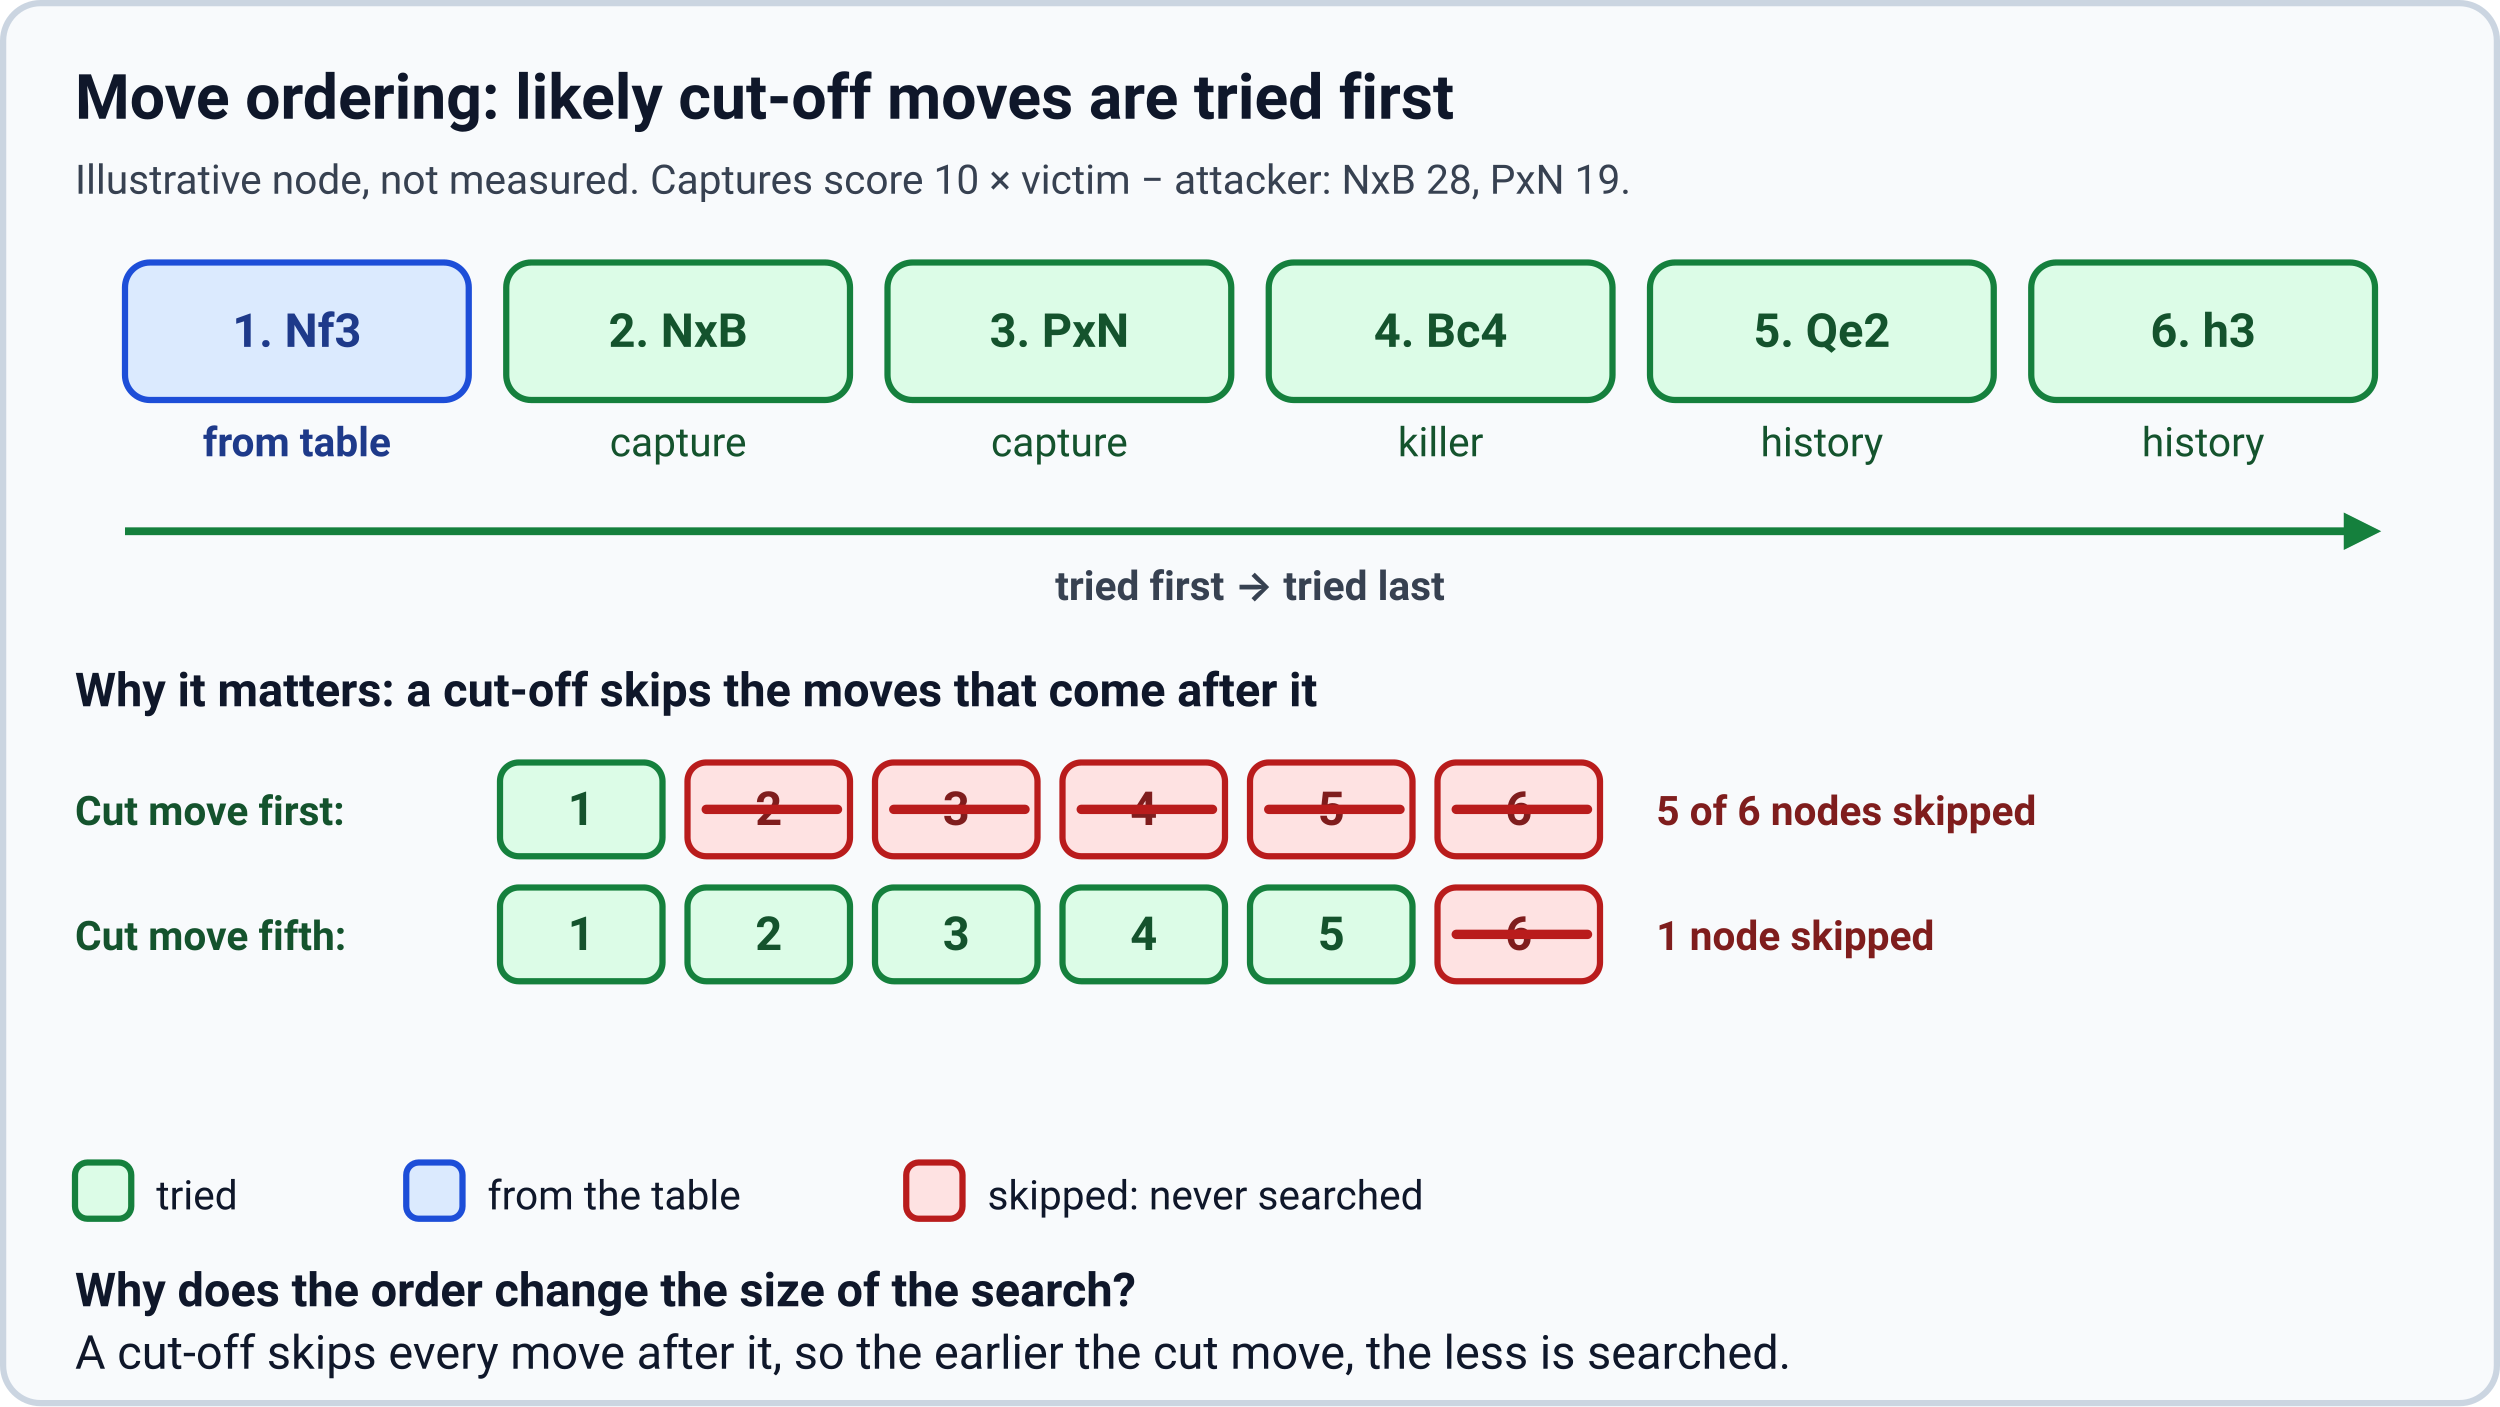
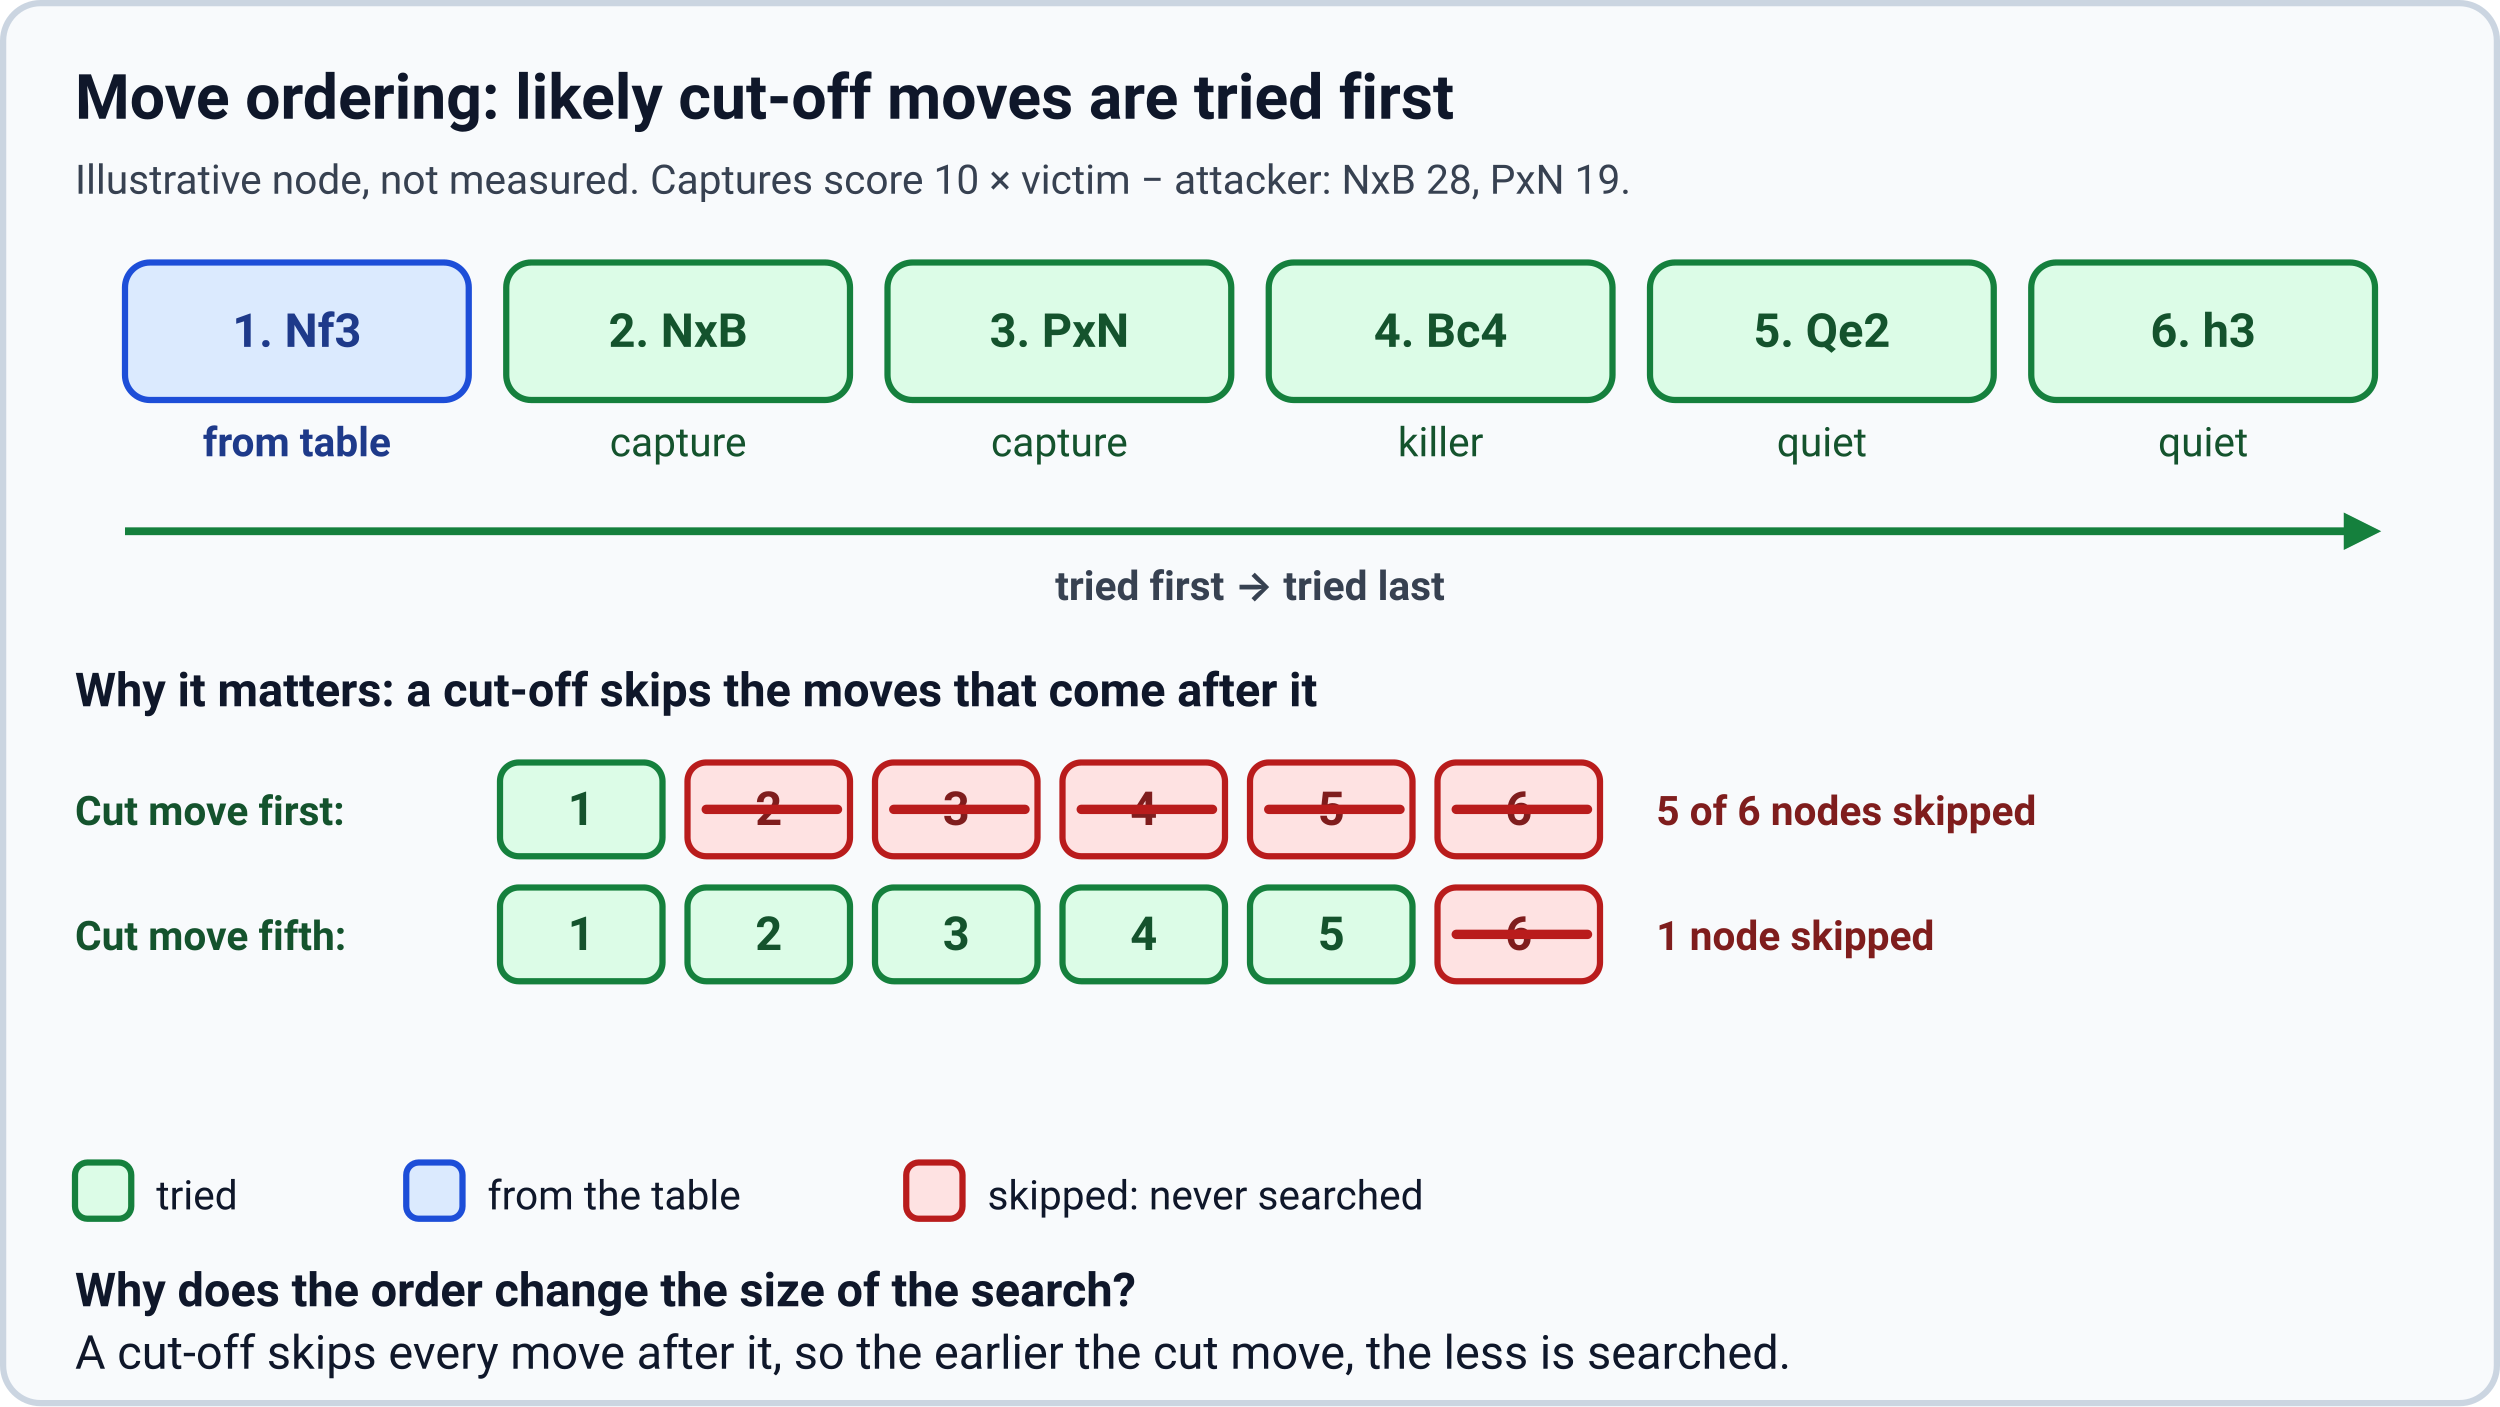
<svg xmlns="http://www.w3.org/2000/svg" viewBox="0 0 800 450" role="img" aria-labelledby="t d">
  <style>
    text { font-family: system-ui, -apple-system, "Segoe UI", Roboto, sans-serif; fill: #0f172a; }
    .title { font-size: 20px; font-weight: 700; }
    .q { font-size: 15px; }
    .label { font-size: 15px; }
    .small { font-size: 13px; }
    .bold { font-weight: 700; }
    .on { fill: #dcfce7; stroke: #15803d; stroke-width: 2; }
    .cut { fill: #fee2e2; stroke: #b91c1c; stroke-width: 2; }
    .blue { fill: #dbeafe; stroke: #1d4ed8; stroke-width: 2; }
    .gray { fill: #e5e7eb; stroke: #6b7280; stroke-width: 2; stroke-dasharray: 5 4; }
    .edge { stroke: #15803d; stroke-width: 2.5; fill: none; }
    .edge-cut { stroke: #b91c1c; stroke-width: 2.5; fill: none; stroke-dasharray: 6 5; }
    .t-green { fill: #14532d; }
    .t-red { fill: #7f1d1d; }
    .t-blue { fill: #1e3a8a; }
    .t-gray { fill: #374151; }
  </style>
  <rect x="1" y="1" width="798" height="448" rx="12" fill="#f8fafc" stroke="#cbd5e1" stroke-width="2" />
  <text x="24" y="38" class="title">Move ordering: likely cut-off moves are tried first</text>
  <text x="24" y="62" class="small t-gray">Illustrative node, not measured. Captures score 10 × victim − attacker: NxB 28, PxN 19.</text>
  <rect x="40" y="84" width="110" height="44" rx="8" class="blue" />
  <text x="95" y="111" text-anchor="middle" class="label bold t-blue">1. Nf3</text>
  <rect x="162" y="84" width="110" height="44" rx="8" class="on" />
  <text x="217" y="111" text-anchor="middle" class="label bold t-green">2. NxB</text>
  <rect x="284" y="84" width="110" height="44" rx="8" class="on" />
  <text x="339" y="111" text-anchor="middle" class="label bold t-green">3. PxN</text>
  <rect x="406" y="84" width="110" height="44" rx="8" class="on" />
  <text x="461" y="111" text-anchor="middle" class="label bold t-green">4. Bc4</text>
  <rect x="528" y="84" width="110" height="44" rx="8" class="on" />
  <text x="583" y="111" text-anchor="middle" class="label bold t-green">5. Qe2</text>
  <rect x="650" y="84" width="110" height="44" rx="8" class="on" />
  <text x="705" y="111" text-anchor="middle" class="label bold t-green">6. h3</text>
  <text x="95" y="146" text-anchor="middle" class="small bold t-blue">from table</text>
  <text x="217" y="146" text-anchor="middle" class="small t-green">capture</text>
  <text x="339" y="146" text-anchor="middle" class="small t-green">capture</text>
  <text x="461" y="146" text-anchor="middle" class="small t-green">killer</text>
-   <text x="583" y="146" text-anchor="middle" class="small t-green">history</text>
-   <text x="705" y="146" text-anchor="middle" class="small t-green">history</text>
+   <text x="583" y="146" text-anchor="middle" class="small t-green">quiet</text>
+   <text x="705" y="146" text-anchor="middle" class="small t-green">quiet</text>
  <path class="edge" d="M 40 170 L 752 170" />
  <polygon points="762,170 750,164 750,176" fill="#15803d" />
  <text x="400" y="192" text-anchor="middle" class="small bold t-gray">tried first → tried last</text>
  <text x="24" y="226" class="q bold">Why it matters: a cut-off skips the moves that come after it</text>
  <text x="24" y="264" class="small bold t-green">Cut move first:</text>
  <rect x="160" y="244" width="52" height="30" rx="6" class="on" />
  <text x="186" y="264" text-anchor="middle" class="label bold t-green">1</text>
  <rect x="220" y="244" width="52" height="30" rx="6" class="cut" />
  <text x="246" y="264" text-anchor="middle" class="label bold t-red">2</text>
  <path d="M 226 259 L 268 259" stroke="#b91c1c" stroke-width="3" stroke-linecap="round" />
  <rect x="280" y="244" width="52" height="30" rx="6" class="cut" />
  <text x="306" y="264" text-anchor="middle" class="label bold t-red">3</text>
  <path d="M 286 259 L 328 259" stroke="#b91c1c" stroke-width="3" stroke-linecap="round" />
  <rect x="340" y="244" width="52" height="30" rx="6" class="cut" />
  <text x="366" y="264" text-anchor="middle" class="label bold t-red">4</text>
  <path d="M 346 259 L 388 259" stroke="#b91c1c" stroke-width="3" stroke-linecap="round" />
  <rect x="400" y="244" width="52" height="30" rx="6" class="cut" />
  <text x="426" y="264" text-anchor="middle" class="label bold t-red">5</text>
  <path d="M 406 259 L 448 259" stroke="#b91c1c" stroke-width="3" stroke-linecap="round" />
  <rect x="460" y="244" width="52" height="30" rx="6" class="cut" />
  <text x="486" y="264" text-anchor="middle" class="label bold t-red">6</text>
  <path d="M 466 259 L 508 259" stroke="#b91c1c" stroke-width="3" stroke-linecap="round" />
  <text x="530" y="264" class="small bold t-red">5 of 6 nodes skipped</text>
  <text x="24" y="304" class="small bold t-green">Cut move fifth:</text>
  <rect x="160" y="284" width="52" height="30" rx="6" class="on" />
  <text x="186" y="304" text-anchor="middle" class="label bold t-green">1</text>
  <rect x="220" y="284" width="52" height="30" rx="6" class="on" />
  <text x="246" y="304" text-anchor="middle" class="label bold t-green">2</text>
  <rect x="280" y="284" width="52" height="30" rx="6" class="on" />
  <text x="306" y="304" text-anchor="middle" class="label bold t-green">3</text>
  <rect x="340" y="284" width="52" height="30" rx="6" class="on" />
  <text x="366" y="304" text-anchor="middle" class="label bold t-green">4</text>
  <rect x="400" y="284" width="52" height="30" rx="6" class="on" />
  <text x="426" y="304" text-anchor="middle" class="label bold t-green">5</text>
  <rect x="460" y="284" width="52" height="30" rx="6" class="cut" />
  <text x="486" y="304" text-anchor="middle" class="label bold t-red">6</text>
  <path d="M 466 299 L 508 299" stroke="#b91c1c" stroke-width="3" stroke-linecap="round" />
  <text x="530" y="304" class="small bold t-red">1 node skipped</text>
  <rect x="24" y="372" width="18" height="18" rx="4" class="on" />
  <text x="50" y="387" class="small">tried</text>
  <rect x="130" y="372" width="18" height="18" rx="4" class="blue" />
  <text x="156" y="387" class="small">from the table</text>
  <rect x="290" y="372" width="18" height="18" rx="4" class="cut" />
  <text x="316" y="387" class="small">skipped: never searched</text>
  <text x="24" y="418" class="q bold">Why does the order change the size of the search?</text>
  <text x="24" y="438" class="q">A cut-off skips every move after it, so the earlier the cut move, the less is searched.</text>
</svg>
